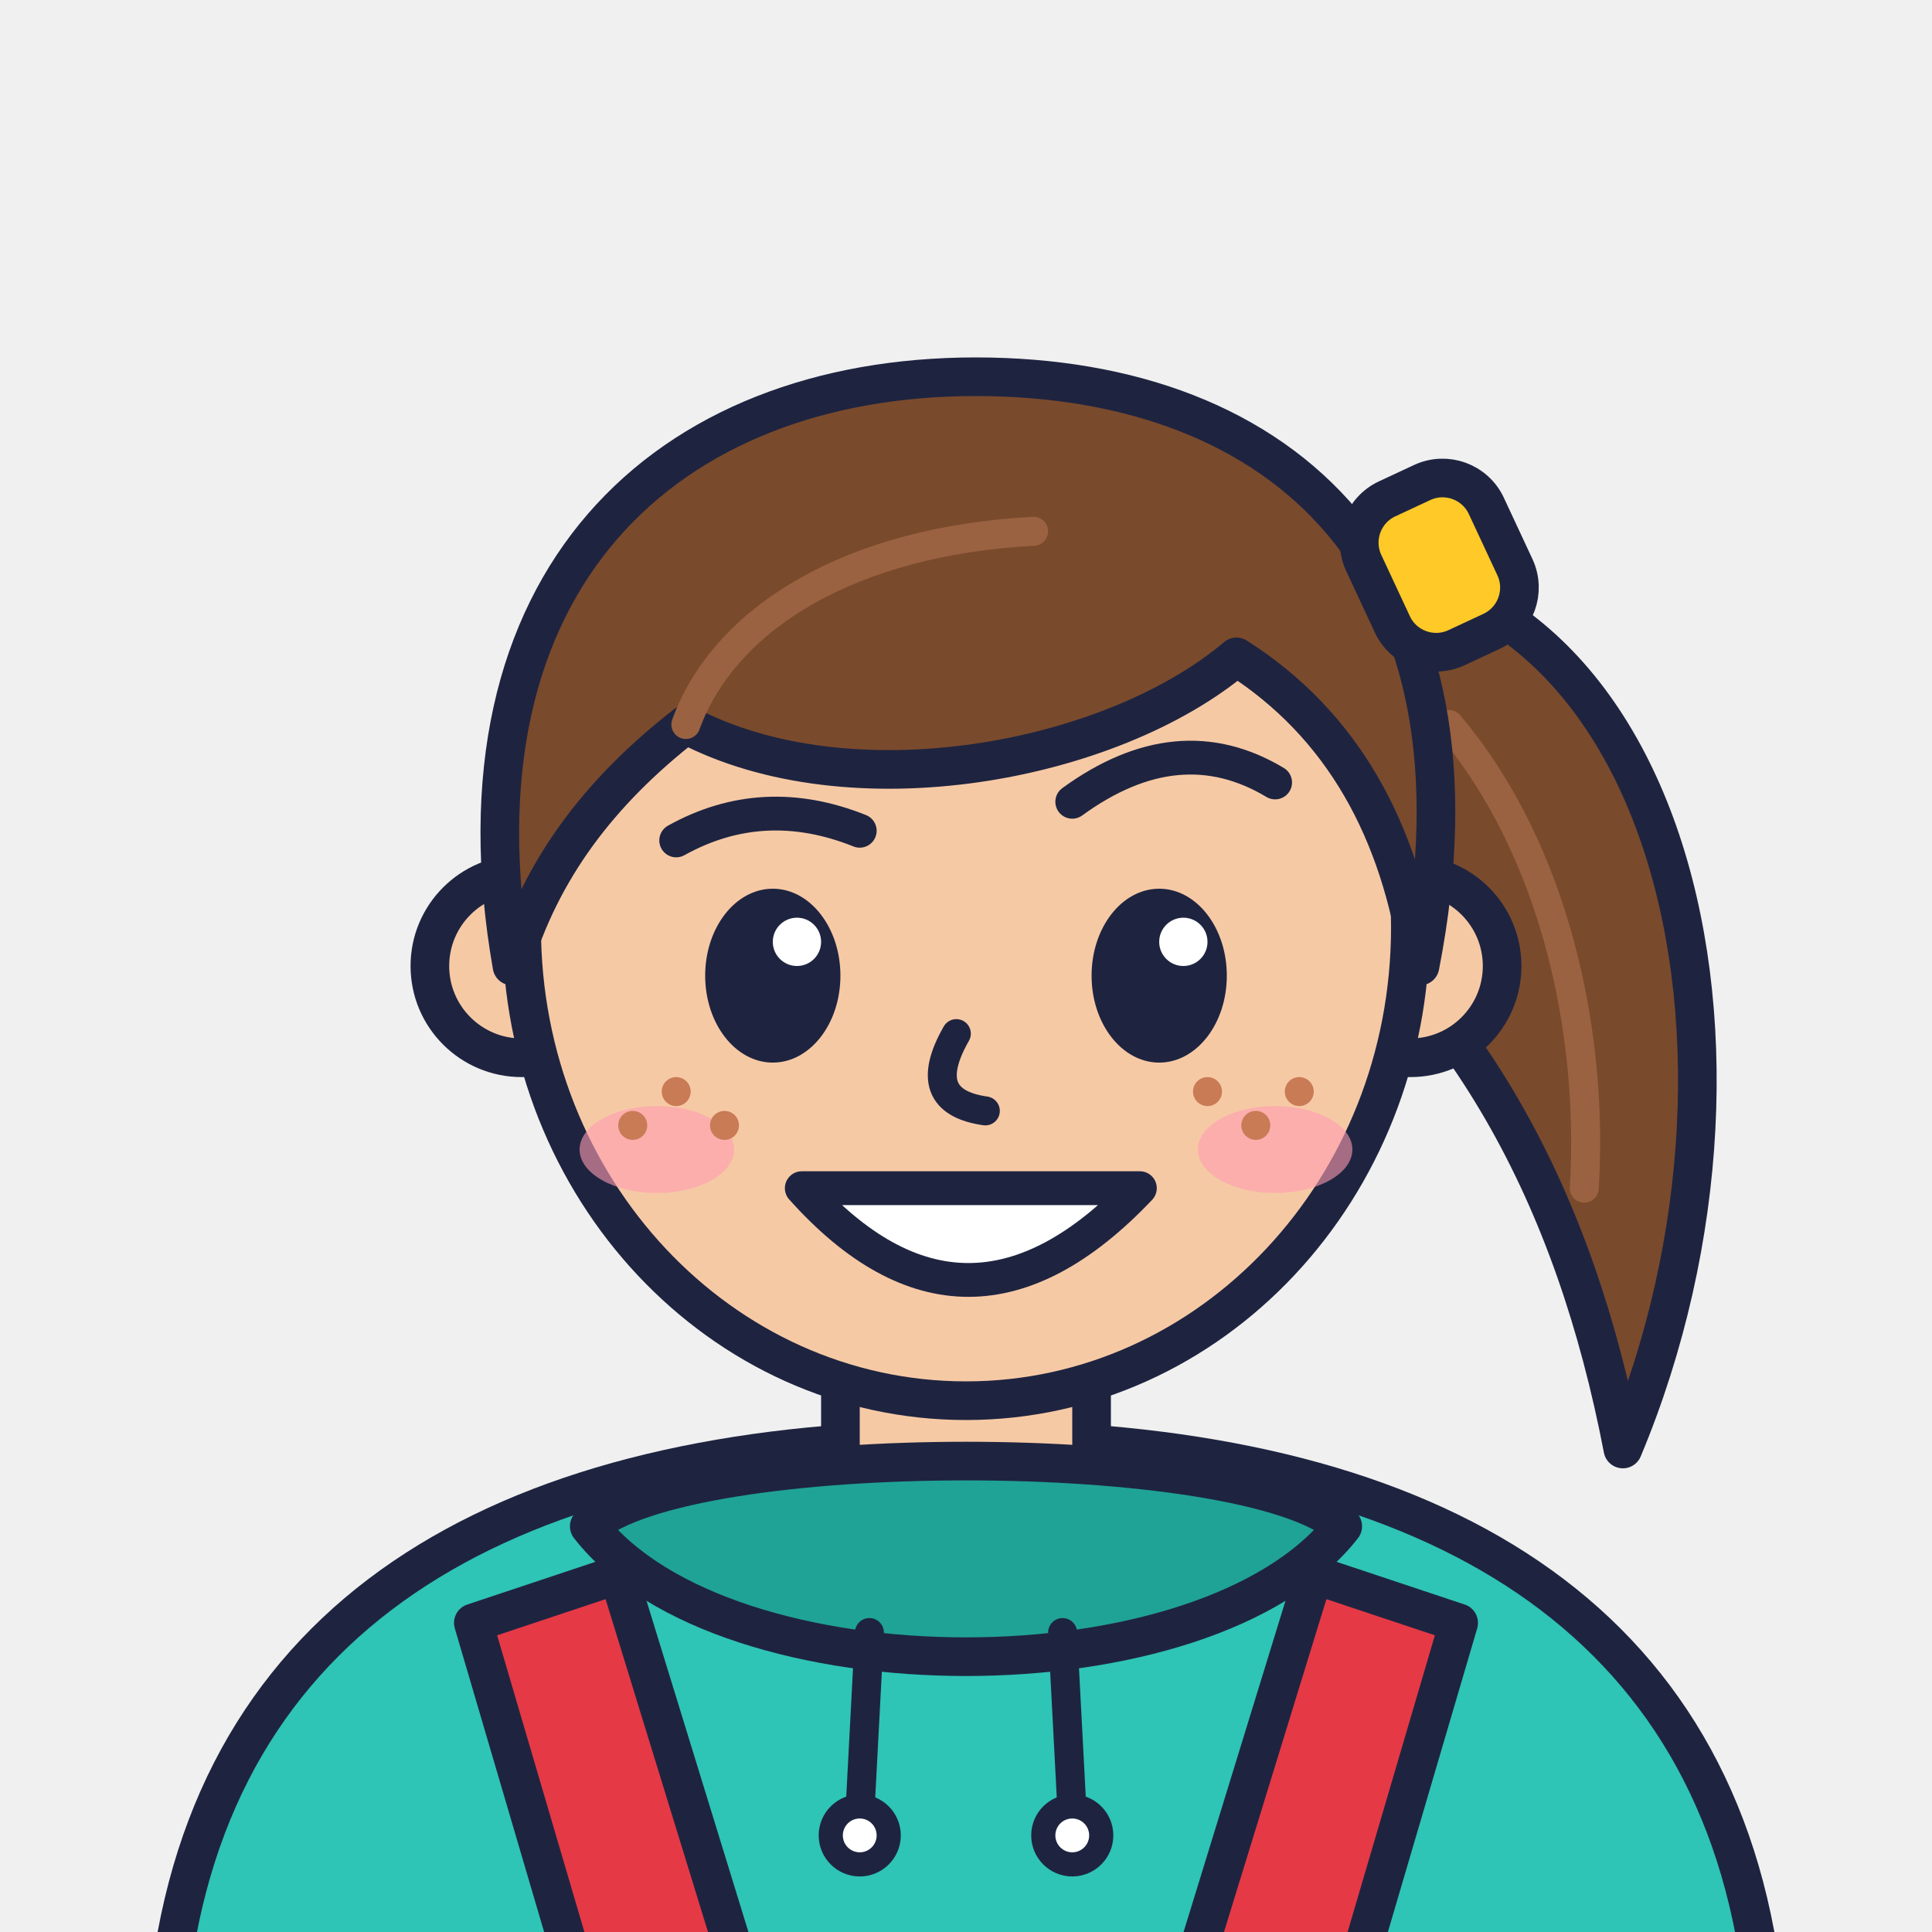
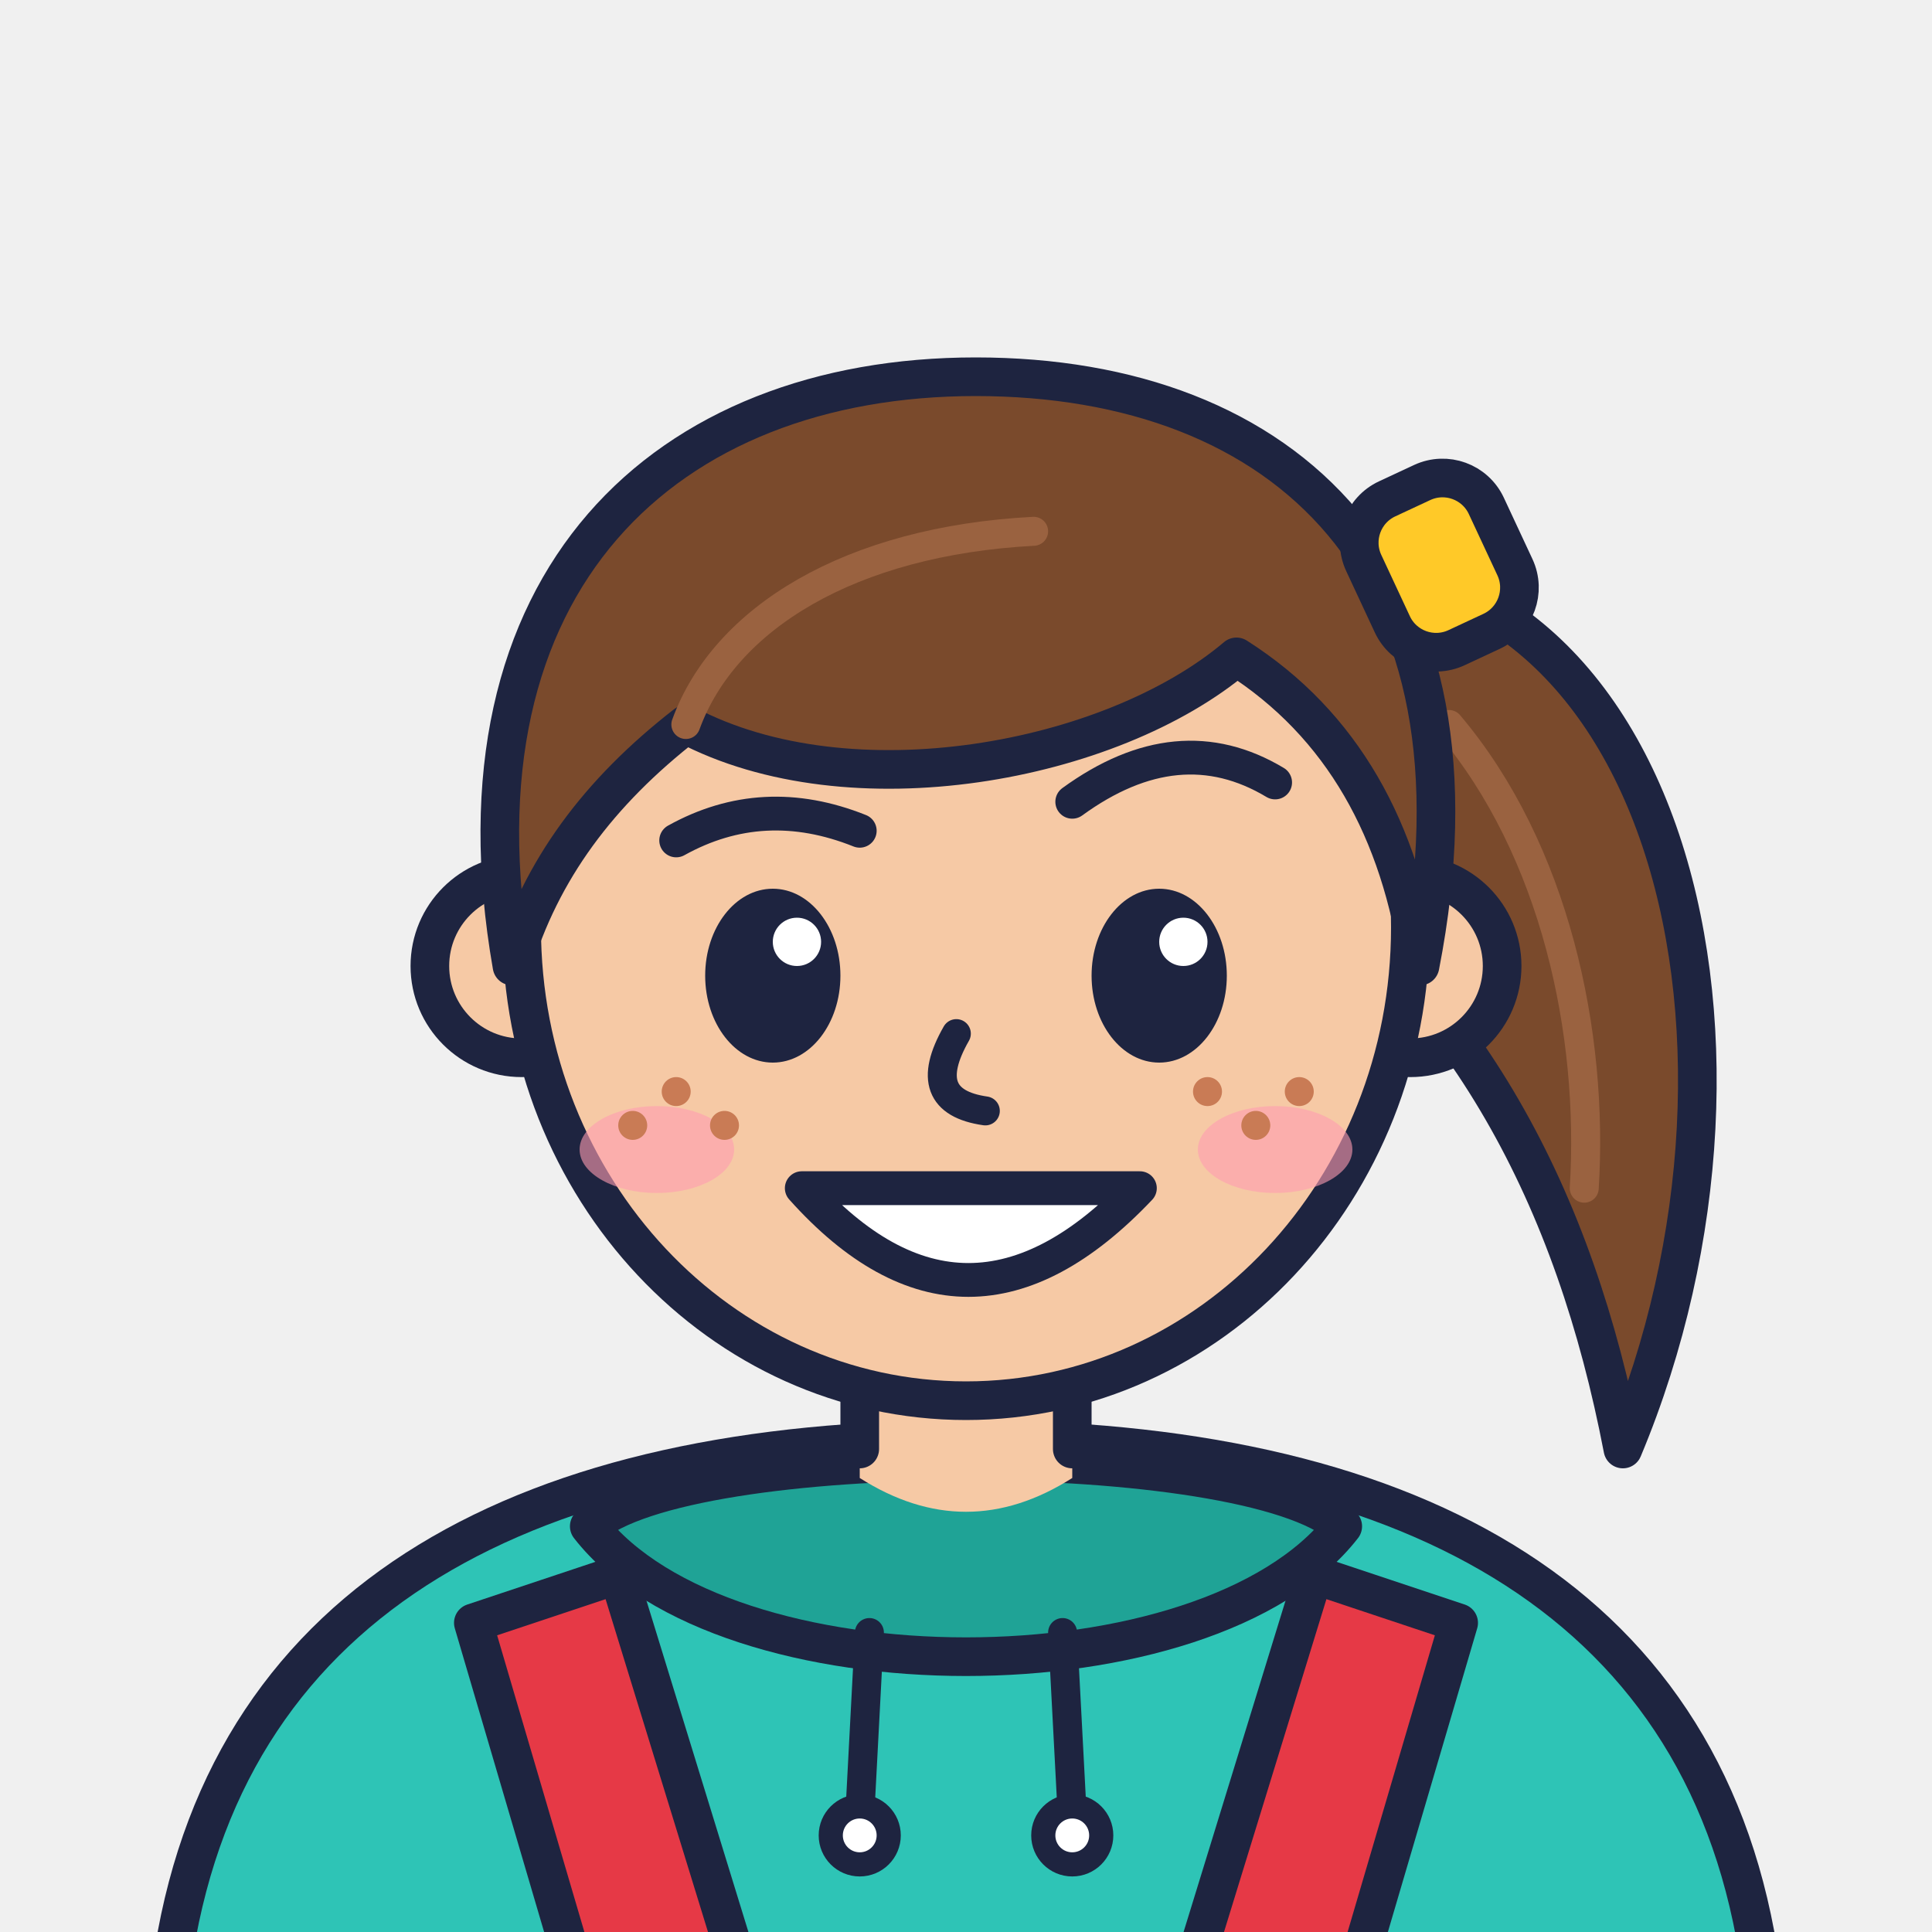
<svg xmlns="http://www.w3.org/2000/svg" viewBox="0 0 400 400" role="img" aria-label="Lia, die Uri-Entdeckerin">
  <g stroke="#1E2440" stroke-width="8" stroke-linejoin="round" stroke-linecap="round">
    <g id="lia-zopf">
      <path d="M262 118 C 344 106, 372 214, 336 300 C 326 248, 304 206, 262 176 Z" fill="#7A4A2C" />
      <path d="M300 150 C 322 176, 330 214, 328 246" fill="none" stroke="#9A6240" stroke-width="6" />
    </g>
    <g id="lia-koerper">
      <path d="M36 404 C 48 330, 110 298, 200 298 C 290 298, 352 330, 364 404 Z" fill="#2EC4B6" />
      <path d="M98 336 L128 326 L152 404 L118 404 Z" fill="#E63946" />
      <path d="M302 336 L272 326 L248 404 L282 404 Z" fill="#E63946" />
    </g>
-     <rect id="lia-hals" x="174" y="262" width="52" height="52" rx="12" fill="#F6C9A5" />
    <path id="lia-kapuze" d="M122 316 C 150 352, 250 352, 278 316 C 258 298, 142 298, 122 316 Z" fill="#1FA396" />
+     <g id="lia-hals">
+       <path d="M178 268 H222 V306 Q200 320 178 306 Z" fill="#F6C9A5" stroke="none" />
+       <path d="M178 268 H222 M178 268 V300 M222 268 V300" fill="none" />
+     </g>
    <g id="lia-baendel">
      <path d="M180 338 L178 376" fill="none" stroke-width="6" />
      <path d="M220 338 L222 376" fill="none" stroke-width="6" />
      <circle cx="178" cy="380" r="6" fill="#FFFFFF" stroke-width="5" />
      <circle cx="222" cy="380" r="6" fill="#FFFFFF" stroke-width="5" />
    </g>
    <g id="lia-kopfgruppe">
      <g id="lia-ohren" fill="#F6C9A5">
        <circle cx="108" cy="200" r="19" />
        <circle cx="292" cy="200" r="19" />
      </g>
      <ellipse id="lia-gesicht" cx="200" cy="192" rx="92" ry="98" fill="#F6C9A5" />
      <g id="lia-haare" fill="#7A4A2C">
        <path d="M106 200 C 92 120, 138 78, 202 78 C 266 78, 310 118, 294 200 C 290 172, 278 150, 256 136 C 230 158, 176 168, 142 150 C 124 164, 112 180, 106 200 Z" />
        <path d="M142 150 C 150 128, 176 112, 214 110" fill="none" stroke="#9A6240" stroke-width="6" />
      </g>
      <rect id="lia-haargummi" x="284" y="100" width="28" height="34" rx="10" fill="#FFC928" transform="rotate(-25 298 117)" />
      <g id="lia-augenbrauen" fill="none" stroke-width="7">
        <path d="M140 174 Q158 164 178 172" />
        <path d="M222 166 Q244 150 264 162" />
      </g>
      <g id="lia-augen" stroke="none">
        <ellipse cx="160" cy="202" rx="14" ry="18" fill="#1E2440" />
        <ellipse cx="240" cy="202" rx="14" ry="18" fill="#1E2440" />
        <circle cx="165" cy="195" r="5" fill="#FFFFFF" />
        <circle cx="245" cy="195" r="5" fill="#FFFFFF" />
      </g>
      <g id="lia-wangen" fill="#FF9DB0" stroke="none" opacity="0.6">
        <ellipse cx="136" cy="238" rx="16" ry="9" />
        <ellipse cx="264" cy="238" rx="16" ry="9" />
      </g>
      <g id="lia-sommersprossen" fill="#C97B55" stroke="none">
        <circle cx="140" cy="226" r="3" />
        <circle cx="150" cy="233" r="3" />
        <circle cx="131" cy="233" r="3" />
        <circle cx="250" cy="226" r="3" />
        <circle cx="260" cy="233" r="3" />
        <circle cx="269" cy="226" r="3" />
      </g>
      <path id="lia-nase" d="M198 214 Q190 228 204 230" fill="none" stroke-width="6" />
      <path id="lia-mund" d="M166 246 Q200 284 236 246 Z" fill="#FFFFFF" stroke-width="7" />
    </g>
  </g>
</svg>
